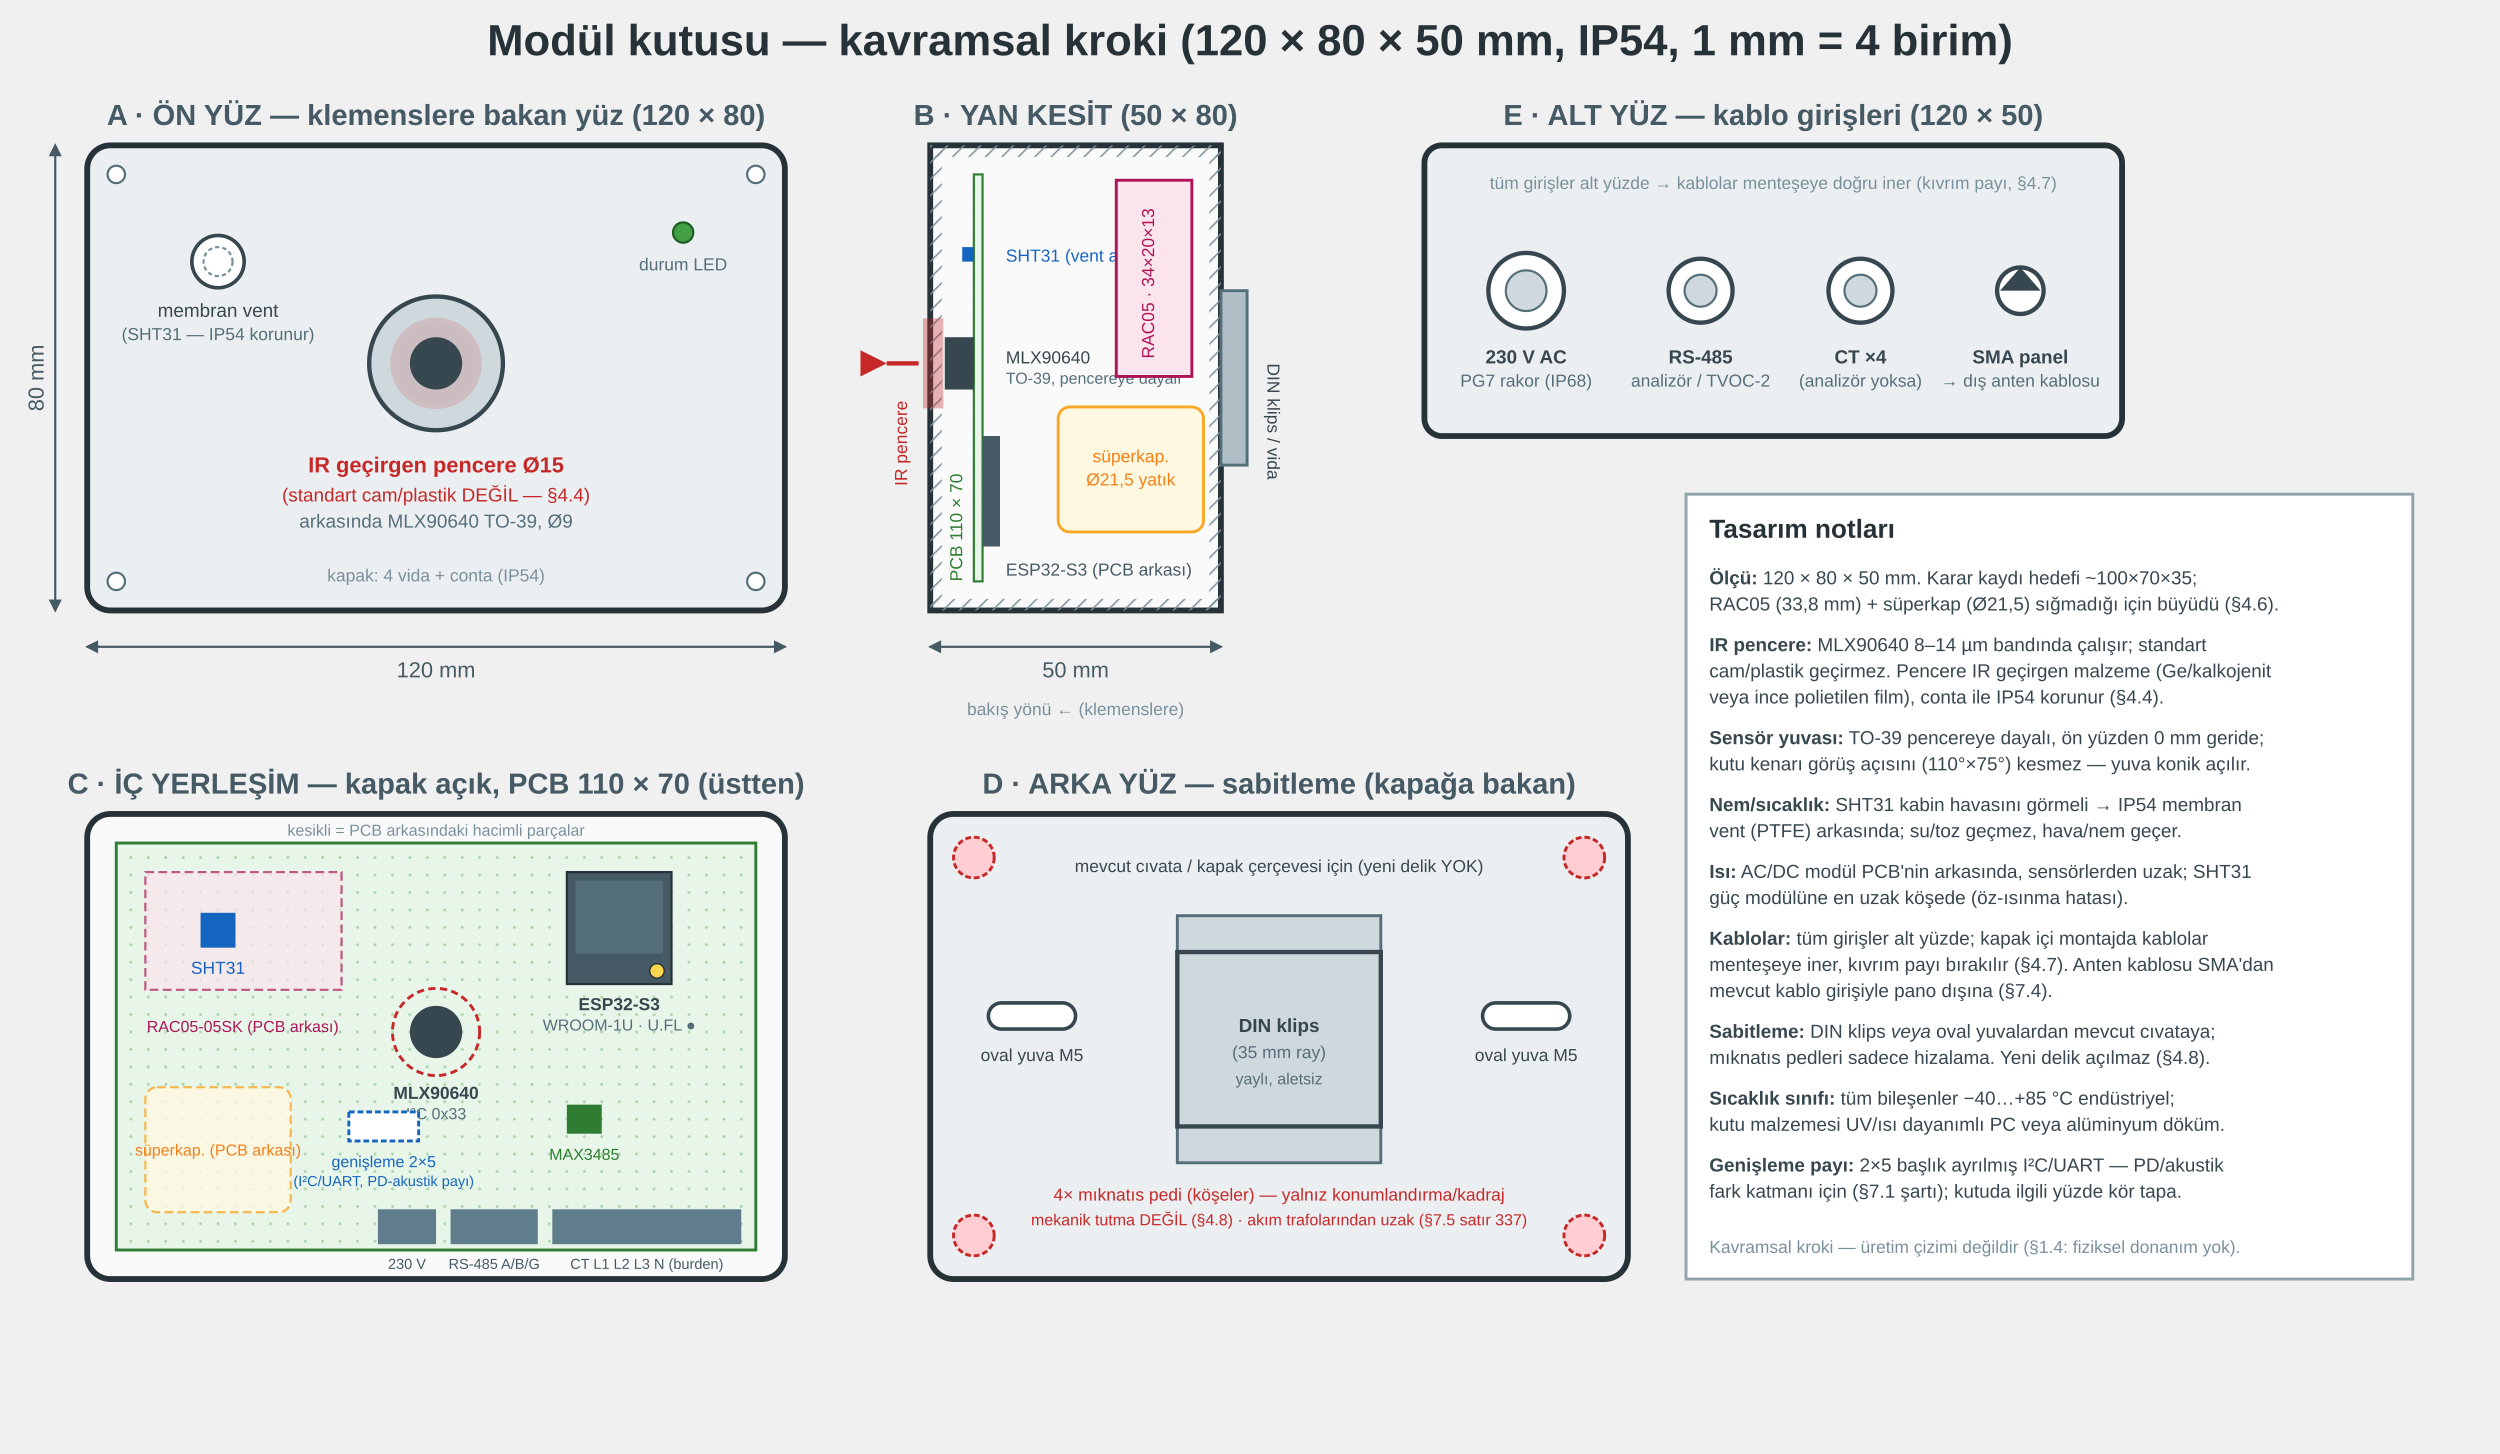
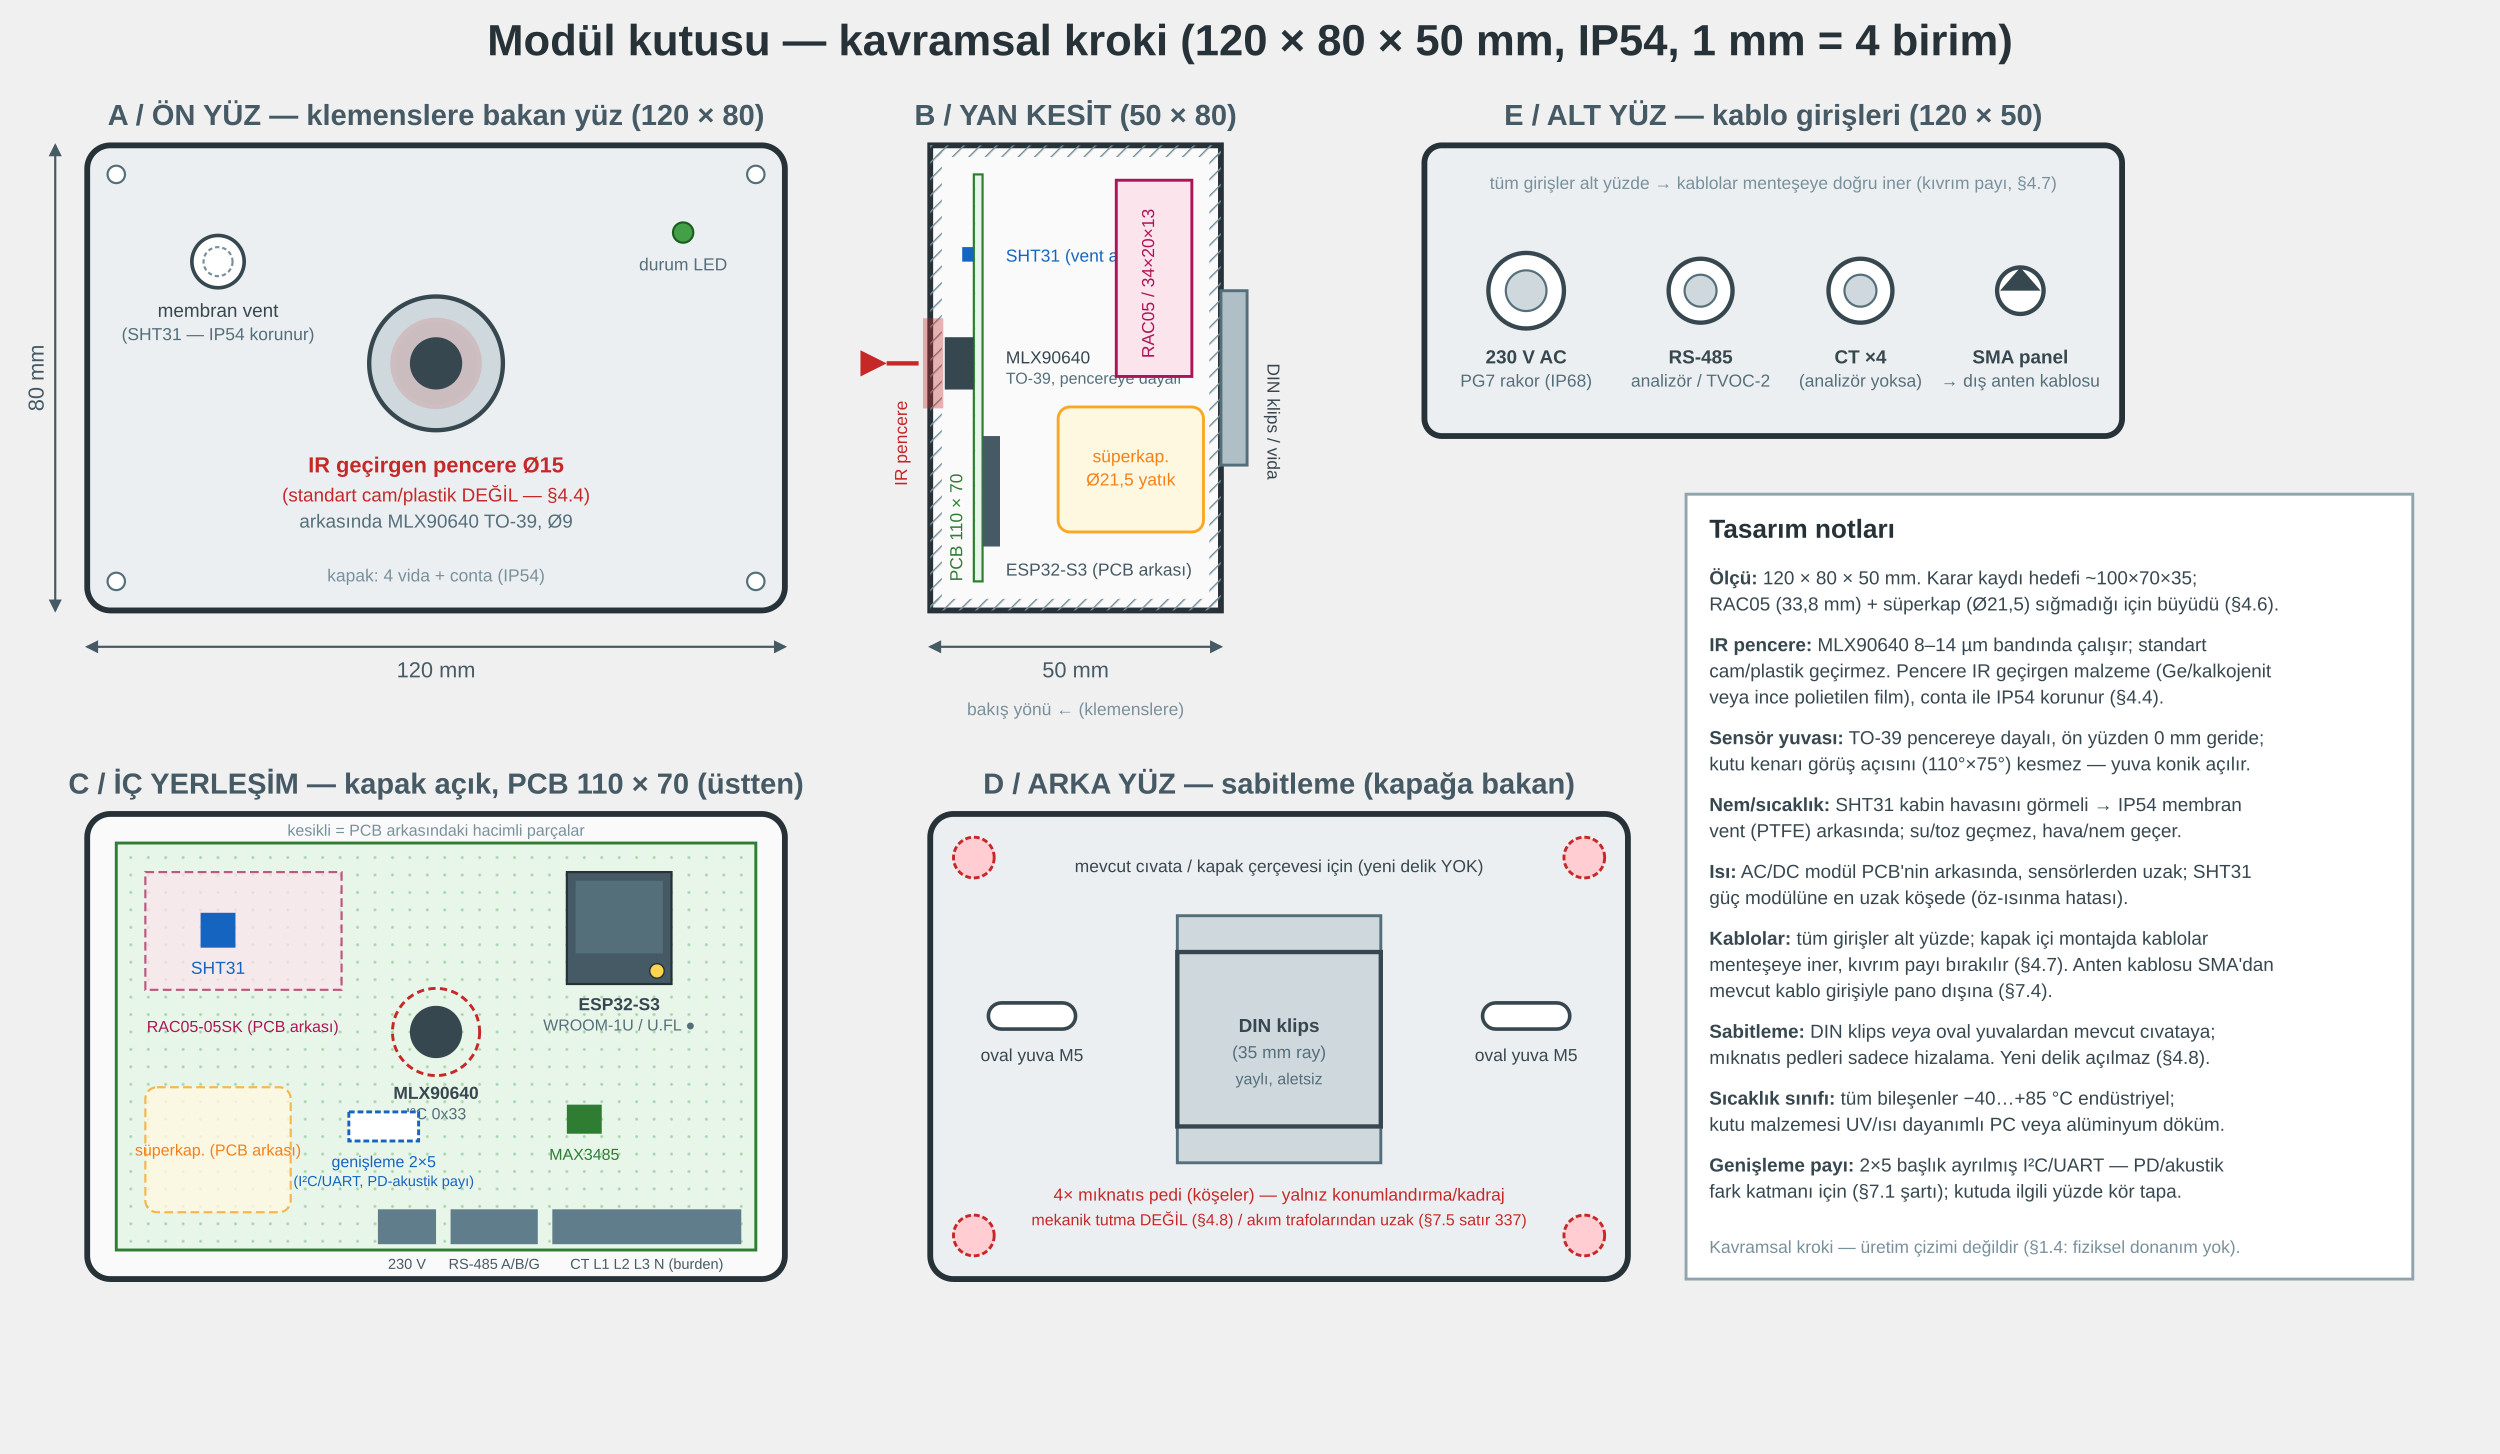
<svg xmlns="http://www.w3.org/2000/svg" viewBox="0 0 1720 1000" width="100%" style="max-width:1100px;background:#fff;font-family:Arial,Helvetica,sans-serif">
  <defs>
    <pattern id="wall" width="8" height="8" patternTransform="rotate(45)" patternUnits="userSpaceOnUse">
      <line x1="0" y1="0" x2="0" y2="8" stroke="#78909c" stroke-width="2" />
    </pattern>
    <pattern id="pcb" width="12" height="12" patternUnits="userSpaceOnUse">
      <rect width="12" height="12" fill="#e8f5e9" />
      <circle cx="6" cy="6" r="1" fill="#a5d6a7" />
    </pattern>
    <marker id="dim" markerWidth="10" markerHeight="10" refX="5" refY="3" orient="auto-start-reverse">
      <path d="M0,0 L6,3 L0,6 z" fill="#455a64" />
    </marker>
    <marker id="ir" markerWidth="10" markerHeight="10" refX="6" refY="3" orient="auto">
      <path d="M0,0 L6,3 L0,6 z" fill="#c62828" />
    </marker>
  </defs>
  <text x="860" y="38" text-anchor="middle" font-size="30" font-weight="700" fill="#263238">Modül kutusu — kavramsal kroki (120 × 80 × 50 mm, IP54, 1 mm = 4 birim)</text>
  <g transform="translate(60,100)">
-     <text x="240" y="-14" text-anchor="middle" font-size="20" font-weight="700" fill="#455a64">A · ÖN YÜZ — klemenslere bakan yüz (120 × 80)</text>
+     <text x="240" y="-14" text-anchor="middle" font-size="20" font-weight="700" fill="#455a64">A / ÖN YÜZ — klemenslere bakan yüz (120 × 80)</text>
    <rect x="0" y="0" width="480" height="320" rx="16" fill="#eceff1" stroke="#263238" stroke-width="4" />
    <circle cx="240" cy="150" r="46" fill="#cfd8dc" stroke="#37474f" stroke-width="3" />
    <circle cx="240" cy="150" r="30" fill="#b71c1c" opacity="0.15" stroke="#c62828" stroke-width="3" />
    <circle cx="240" cy="150" r="18" fill="#37474f" />
    <text x="240" y="225" text-anchor="middle" font-size="15" font-weight="700" fill="#c62828">IR geçirgen pencere Ø15</text>
    <text x="240" y="245" text-anchor="middle" font-size="13" fill="#c62828">(standart cam/plastik DEĞİL — §4.4)</text>
    <text x="240" y="263" text-anchor="middle" font-size="13" fill="#546e7a">arkasında MLX90640 TO-39, Ø9</text>
    <circle cx="90" cy="80" r="18" fill="#fff" stroke="#37474f" stroke-width="2.5" />
    <circle cx="90" cy="80" r="10" fill="none" stroke="#78909c" stroke-width="1.5" stroke-dasharray="3 2" />
    <text x="90" y="118" text-anchor="middle" font-size="13" fill="#37474f">membran vent</text>
    <text x="90" y="134" text-anchor="middle" font-size="12" fill="#546e7a">(SHT31 — IP54 korunur)</text>
    <circle cx="410" cy="60" r="7" fill="#43a047" stroke="#1b5e20" stroke-width="1.5" />
    <text x="410" y="86" text-anchor="middle" font-size="12" fill="#546e7a">durum LED</text>
    <g fill="#fff" stroke="#546e7a" stroke-width="1.5">
      <circle cx="20" cy="20" r="6" />
      <circle cx="460" cy="20" r="6" />
      <circle cx="20" cy="300" r="6" />
      <circle cx="460" cy="300" r="6" />
    </g>
    <text x="240" y="300" text-anchor="middle" font-size="12" fill="#78909c">kapak: 4 vida + conta (IP54)</text>
    <line x1="0" y1="345" x2="480" y2="345" stroke="#455a64" stroke-width="1.5" marker-start="url(#dim)" marker-end="url(#dim)" />
    <text x="240" y="366" text-anchor="middle" font-size="15" fill="#455a64">120 mm</text>
    <line x1="-22" y1="0" x2="-22" y2="320" stroke="#455a64" stroke-width="1.5" marker-start="url(#dim)" marker-end="url(#dim)" />
    <text x="-30" y="160" text-anchor="middle" font-size="15" fill="#455a64" transform="rotate(-90 -30 160)">80 mm</text>
  </g>
  <g transform="translate(640,100)">
-     <text x="100" y="-14" text-anchor="middle" font-size="20" font-weight="700" fill="#455a64">B · YAN KESİT (50 × 80)</text>
+     <text x="100" y="-14" text-anchor="middle" font-size="20" font-weight="700" fill="#455a64">B / YAN KESİT (50 × 80)</text>
    <rect x="0" y="0" width="200" height="320" fill="#fafafa" stroke="#263238" stroke-width="4" />
    <rect x="0" y="0" width="8" height="320" fill="url(#wall)" />
    <rect x="192" y="0" width="8" height="320" fill="url(#wall)" />
    <rect x="0" y="0" width="200" height="8" fill="url(#wall)" />
    <rect x="0" y="312" width="200" height="8" fill="url(#wall)" />
    <rect x="-4" y="120" width="12" height="60" fill="#c62828" opacity="0.35" stroke="#c62828" stroke-width="2" />
    <line x1="-30" y1="150" x2="-8" y2="150" stroke="#c62828" stroke-width="3" marker-start="url(#ir)" />
    <text x="-16" y="205" text-anchor="middle" font-size="12" fill="#c62828" transform="rotate(-90 -16 205)">IR pencere</text>
    <rect x="30" y="20" width="6" height="280" fill="url(#pcb)" stroke="#2e7d32" stroke-width="1.5" />
    <text x="22" y="300" font-size="12" fill="#2e7d32" transform="rotate(-90 22 300)">PCB 110 × 70</text>
    <rect x="10" y="132" width="20" height="36" fill="#37474f" />
    <text x="52" y="150" font-size="12" fill="#37474f">MLX90640</text>
    <text x="52" y="164" font-size="11" fill="#546e7a">TO-39, pencereye dayalı</text>
    <rect x="22" y="70" width="8" height="10" fill="#1565c0" />
    <text x="52" y="80" font-size="12" fill="#1565c0">SHT31 (vent arkası)</text>
    <rect x="36" y="200" width="12" height="76" fill="#455a64" />
    <text x="52" y="296" font-size="12" fill="#455a64">ESP32-S3 (PCB arkası)</text>
    <rect x="128" y="24" width="52" height="135" fill="#fce4ec" stroke="#ad1457" stroke-width="2" />
-     <text x="154" y="95" text-anchor="middle" font-size="12" fill="#ad1457" transform="rotate(-90 154 95)">RAC05 · 34×20×13</text>
+     <text x="154" y="95" text-anchor="middle" font-size="12" fill="#ad1457" transform="rotate(-90 154 95)">RAC05 / 34×20×13</text>
    <rect x="88" y="180" width="100" height="86" rx="8" fill="#fff8e1" stroke="#f9a825" stroke-width="2" />
    <text x="138" y="218" text-anchor="middle" font-size="12" fill="#f57f17">süperkap.</text>
    <text x="138" y="234" text-anchor="middle" font-size="12" fill="#f57f17">Ø21,5 yatık</text>
    <rect x="200" y="100" width="18" height="120" fill="#b0bec5" stroke="#546e7a" stroke-width="2" />
    <text x="232" y="150" font-size="12" fill="#37474f" transform="rotate(90 232 150)">DIN klips / vida</text>
    <line x1="0" y1="345" x2="200" y2="345" stroke="#455a64" stroke-width="1.5" marker-start="url(#dim)" marker-end="url(#dim)" />
    <text x="100" y="366" text-anchor="middle" font-size="15" fill="#455a64">50 mm</text>
    <text x="100" y="392" text-anchor="middle" font-size="12" fill="#78909c">bakış yönü ← (klemenslere)</text>
  </g>
  <g transform="translate(980,100)">
-     <text x="240" y="-14" text-anchor="middle" font-size="20" font-weight="700" fill="#455a64">E · ALT YÜZ — kablo girişleri (120 × 50)</text>
+     <text x="240" y="-14" text-anchor="middle" font-size="20" font-weight="700" fill="#455a64">E / ALT YÜZ — kablo girişleri (120 × 50)</text>
    <rect x="0" y="0" width="480" height="200" rx="12" fill="#eceff1" stroke="#263238" stroke-width="4" />
    <circle cx="70" cy="100" r="26" fill="#fff" stroke="#37474f" stroke-width="3" />
    <circle cx="70" cy="100" r="14" fill="#cfd8dc" stroke="#546e7a" stroke-width="1.5" />
    <text x="70" y="150" text-anchor="middle" font-size="13" font-weight="700" fill="#37474f">230 V AC</text>
    <text x="70" y="166" text-anchor="middle" font-size="12" fill="#546e7a">PG7 rakor (IP68)</text>
    <circle cx="190" cy="100" r="22" fill="#fff" stroke="#37474f" stroke-width="3" />
    <circle cx="190" cy="100" r="11" fill="#cfd8dc" stroke="#546e7a" stroke-width="1.5" />
    <text x="190" y="150" text-anchor="middle" font-size="13" font-weight="700" fill="#37474f">RS-485</text>
    <text x="190" y="166" text-anchor="middle" font-size="12" fill="#546e7a">analizör / TVOC-2</text>
    <circle cx="300" cy="100" r="22" fill="#fff" stroke="#37474f" stroke-width="3" />
    <circle cx="300" cy="100" r="11" fill="#cfd8dc" stroke="#546e7a" stroke-width="1.5" />
    <text x="300" y="150" text-anchor="middle" font-size="13" font-weight="700" fill="#37474f">CT ×4</text>
    <text x="300" y="166" text-anchor="middle" font-size="12" fill="#546e7a">(analizör yoksa)</text>
    <circle cx="410" cy="100" r="16" fill="#fff" stroke="#37474f" stroke-width="3" />
    <polygon points="410,84 396,100 424,100" fill="#37474f" />
    <text x="410" y="150" text-anchor="middle" font-size="13" font-weight="700" fill="#37474f">SMA panel</text>
    <text x="410" y="166" text-anchor="middle" font-size="12" fill="#546e7a">→ dış anten kablosu</text>
    <text x="240" y="30" text-anchor="middle" font-size="12" fill="#78909c">tüm girişler alt yüzde → kablolar menteşeye doğru iner (kıvrım payı, §4.7)</text>
  </g>
  <g transform="translate(60,560)">
-     <text x="240" y="-14" text-anchor="middle" font-size="20" font-weight="700" fill="#455a64">C · İÇ YERLEŞİM — kapak açık, PCB 110 × 70 (üstten)</text>
+     <text x="240" y="-14" text-anchor="middle" font-size="20" font-weight="700" fill="#455a64">C / İÇ YERLEŞİM — kapak açık, PCB 110 × 70 (üstten)</text>
    <rect x="0" y="0" width="480" height="320" rx="16" fill="#fafafa" stroke="#263238" stroke-width="4" />
    <rect x="20" y="20" width="440" height="280" fill="url(#pcb)" stroke="#2e7d32" stroke-width="2" />
    <rect x="40" y="40" width="135" height="81" fill="#fce4ec" opacity="0.7" stroke="#ad1457" stroke-width="1.5" stroke-dasharray="6 3" />
    <text x="107" y="150" text-anchor="middle" font-size="11" fill="#ad1457">RAC05-05SK (PCB arkası)</text>
    <rect x="40" y="188" width="100" height="86" rx="8" fill="#fff8e1" opacity="0.8" stroke="#f9a825" stroke-width="1.5" stroke-dasharray="6 3" />
    <text x="90" y="235" text-anchor="middle" font-size="11" fill="#f57f17">süperkap. (PCB arkası)</text>
    <circle cx="240" cy="150" r="18" fill="#37474f" />
    <circle cx="240" cy="150" r="30" fill="none" stroke="#c62828" stroke-width="2" stroke-dasharray="5 3" />
    <text x="240" y="196" text-anchor="middle" font-size="12" font-weight="700" fill="#37474f">MLX90640</text>
    <text x="240" y="210" text-anchor="middle" font-size="11" fill="#546e7a">I²C 0x33</text>
    <rect x="78" y="68" width="24" height="24" fill="#1565c0" />
    <text x="90" y="110" text-anchor="middle" font-size="12" fill="#1565c0">SHT31</text>
    <rect x="330" y="40" width="72" height="77" fill="#455a64" stroke="#263238" stroke-width="1.5" />
    <rect x="336" y="46" width="60" height="50" fill="#546e7a" />
    <circle cx="392" cy="108" r="5" fill="#ffd54f" stroke="#263238" stroke-width="1" />
    <text x="366" y="135" text-anchor="middle" font-size="12" font-weight="700" fill="#37474f">ESP32-S3</text>
-     <text x="366" y="149" text-anchor="middle" font-size="11" fill="#546e7a">WROOM-1U · U.FL ●</text>
+     <text x="366" y="149" text-anchor="middle" font-size="11" fill="#546e7a">WROOM-1U / U.FL ●</text>
    <rect x="330" y="200" width="24" height="20" fill="#2e7d32" />
    <text x="342" y="238" text-anchor="middle" font-size="11" fill="#2e7d32">MAX3485</text>
    <rect x="180" y="205" width="48" height="20" fill="#fff" stroke="#1565c0" stroke-width="2" stroke-dasharray="4 2" />
    <text x="204" y="243" text-anchor="middle" font-size="11" fill="#1565c0">genişleme 2×5</text>
    <text x="204" y="256" text-anchor="middle" font-size="10" fill="#1565c0">(I²C/UART, PD-akustik payı)</text>
    <rect x="200" y="272" width="40" height="24" fill="#607d8b" />
    <text x="220" y="313" text-anchor="middle" font-size="10" fill="#455a64">230 V</text>
    <rect x="250" y="272" width="60" height="24" fill="#607d8b" />
    <text x="280" y="313" text-anchor="middle" font-size="10" fill="#455a64">RS-485 A/B/G</text>
    <rect x="320" y="272" width="130" height="24" fill="#607d8b" />
    <text x="385" y="313" text-anchor="middle" font-size="10" fill="#455a64">CT L1 L2 L3 N (burden)</text>
    <text x="240" y="15" text-anchor="middle" font-size="11" fill="#78909c">kesikli = PCB arkasındaki hacimli parçalar</text>
  </g>
  <g transform="translate(640,560)">
-     <text x="240" y="-14" text-anchor="middle" font-size="20" font-weight="700" fill="#455a64">D · ARKA YÜZ — sabitleme (kapağa bakan)</text>
+     <text x="240" y="-14" text-anchor="middle" font-size="20" font-weight="700" fill="#455a64">D / ARKA YÜZ — sabitleme (kapağa bakan)</text>
    <rect x="0" y="0" width="480" height="320" rx="16" fill="#eceff1" stroke="#263238" stroke-width="4" />
    <rect x="170" y="70" width="140" height="170" fill="#cfd8dc" stroke="#546e7a" stroke-width="2" />
    <rect x="170" y="95" width="140" height="120" fill="none" stroke="#37474f" stroke-width="3" />
    <text x="240" y="150" text-anchor="middle" font-size="13" font-weight="700" fill="#37474f">DIN klips</text>
    <text x="240" y="168" text-anchor="middle" font-size="12" fill="#546e7a">(35 mm ray)</text>
    <text x="240" y="186" text-anchor="middle" font-size="11" fill="#546e7a">yaylı, aletsiz</text>
    <rect x="40" y="130" width="60" height="18" rx="9" fill="#fff" stroke="#37474f" stroke-width="2.5" />
    <rect x="380" y="130" width="60" height="18" rx="9" fill="#fff" stroke="#37474f" stroke-width="2.5" />
    <text x="70" y="170" text-anchor="middle" font-size="12" fill="#37474f">oval yuva M5</text>
    <text x="410" y="170" text-anchor="middle" font-size="12" fill="#37474f">oval yuva M5</text>
    <text x="240" y="40" text-anchor="middle" font-size="12" fill="#37474f">mevcut cıvata / kapak çerçevesi için (yeni delik YOK)</text>
    <g fill="#ffcdd2" stroke="#c62828" stroke-width="2" stroke-dasharray="4 2">
      <circle cx="30" cy="30" r="14" />
      <circle cx="450" cy="30" r="14" />
      <circle cx="30" cy="290" r="14" />
      <circle cx="450" cy="290" r="14" />
    </g>
    <text x="240" y="266" text-anchor="middle" font-size="12" fill="#c62828">4× mıknatıs pedi (köşeler) — yalnız konumlandırma/kadraj</text>
-     <text x="240" y="283" text-anchor="middle" font-size="11" fill="#c62828">mekanik tutma DEĞİL (§4.8) · akım trafolarından uzak (§7.5 satır 337)</text>
+     <text x="240" y="283" text-anchor="middle" font-size="11" fill="#c62828">mekanik tutma DEĞİL (§4.8) / akım trafolarından uzak (§7.5 satır 337)</text>
  </g>
  <g transform="translate(1160,340)">
    <rect x="0" y="0" width="500" height="540" fill="#fff" stroke="#90a4ae" stroke-width="2" />
    <text x="16" y="30" font-size="18" font-weight="700" fill="#263238">Tasarım notları</text>
    <g font-size="13" fill="#37474f">
      <text x="16" y="62">
        <tspan font-weight="700">Ölçü:</tspan> 120 × 80 × 50 mm. Karar kaydı hedefi ~100×70×35;</text>
      <text x="16" y="80">RAC05 (33,8 mm) + süperkap (Ø21,5) sığmadığı için büyüdü (§4.6).</text>
      <text x="16" y="108">
        <tspan font-weight="700">IR pencere:</tspan> MLX90640 8–14 µm bandında çalışır; standart</text>
      <text x="16" y="126">cam/plastik geçirmez. Pencere IR geçirgen malzeme (Ge/kalkojenit</text>
      <text x="16" y="144">veya ince polietilen film), conta ile IP54 korunur (§4.4).</text>
      <text x="16" y="172">
        <tspan font-weight="700">Sensör yuvası:</tspan> TO-39 pencereye dayalı, ön yüzden 0 mm geride;</text>
      <text x="16" y="190">kutu kenarı görüş açısını (110°×75°) kesmez — yuva konik açılır.</text>
      <text x="16" y="218">
        <tspan font-weight="700">Nem/sıcaklık:</tspan> SHT31 kabin havasını görmeli → IP54 membran</text>
      <text x="16" y="236">vent (PTFE) arkasında; su/toz geçmez, hava/nem geçer.</text>
      <text x="16" y="264">
        <tspan font-weight="700">Isı:</tspan> AC/DC modül PCB'nin arkasında, sensörlerden uzak; SHT31</text>
      <text x="16" y="282">güç modülüne en uzak köşede (öz-ısınma hatası).</text>
      <text x="16" y="310">
        <tspan font-weight="700">Kablolar:</tspan> tüm girişler alt yüzde; kapak içi montajda kablolar</text>
      <text x="16" y="328">menteşeye iner, kıvrım payı bırakılır (§4.7). Anten kablosu SMA'dan</text>
      <text x="16" y="346">mevcut kablo girişiyle pano dışına (§7.4).</text>
      <text x="16" y="374">
        <tspan font-weight="700">Sabitleme:</tspan> DIN klips <tspan font-style="italic">veya</tspan> oval yuvalardan mevcut cıvataya;</text>
      <text x="16" y="392">mıknatıs pedleri sadece hizalama. Yeni delik açılmaz (§4.8).</text>
      <text x="16" y="420">
        <tspan font-weight="700">Sıcaklık sınıfı:</tspan> tüm bileşenler −40…+85 °C endüstriyel;</text>
      <text x="16" y="438">kutu malzemesi UV/ısı dayanımlı PC veya alüminyum döküm.</text>
      <text x="16" y="466">
        <tspan font-weight="700">Genişleme payı:</tspan> 2×5 başlık ayrılmış I²C/UART — PD/akustik</text>
      <text x="16" y="484">fark katmanı için (§7.1 şartı); kutuda ilgili yüzde kör tapa.</text>
    </g>
    <text x="16" y="522" font-size="12" fill="#78909c">Kavramsal kroki — üretim çizimi değildir (§1.4: fiziksel donanım yok).</text>
  </g>
</svg>
